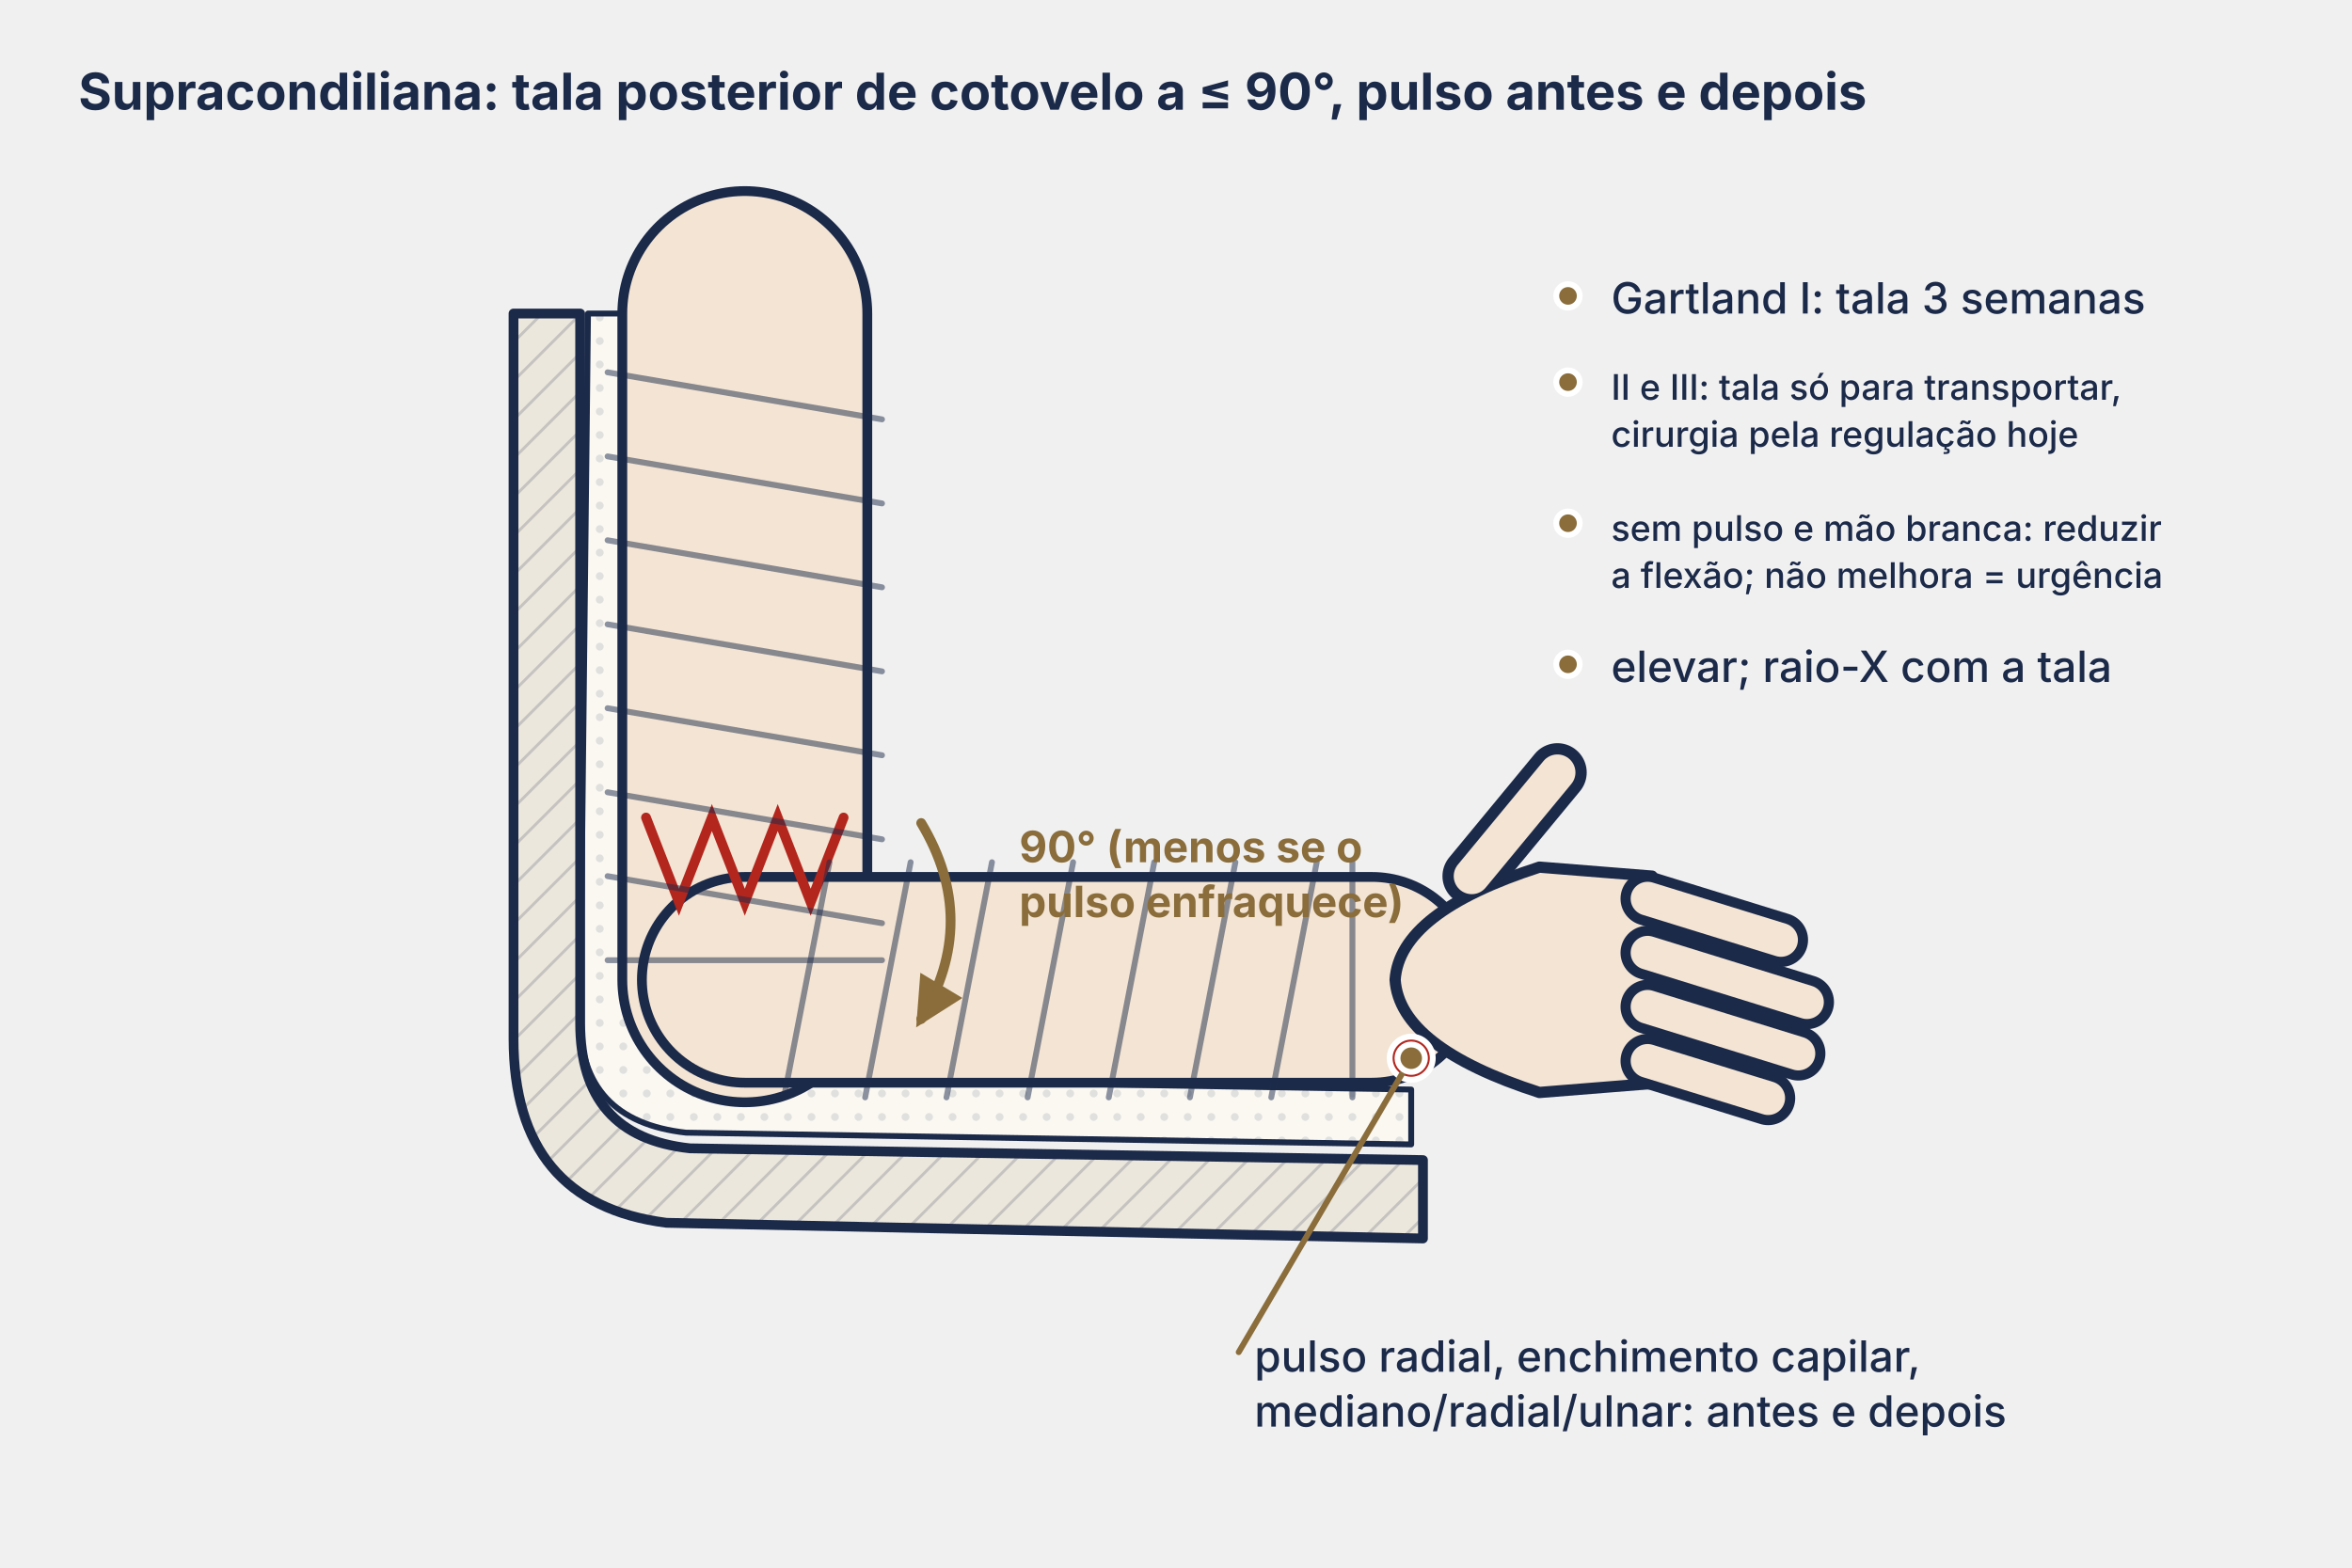
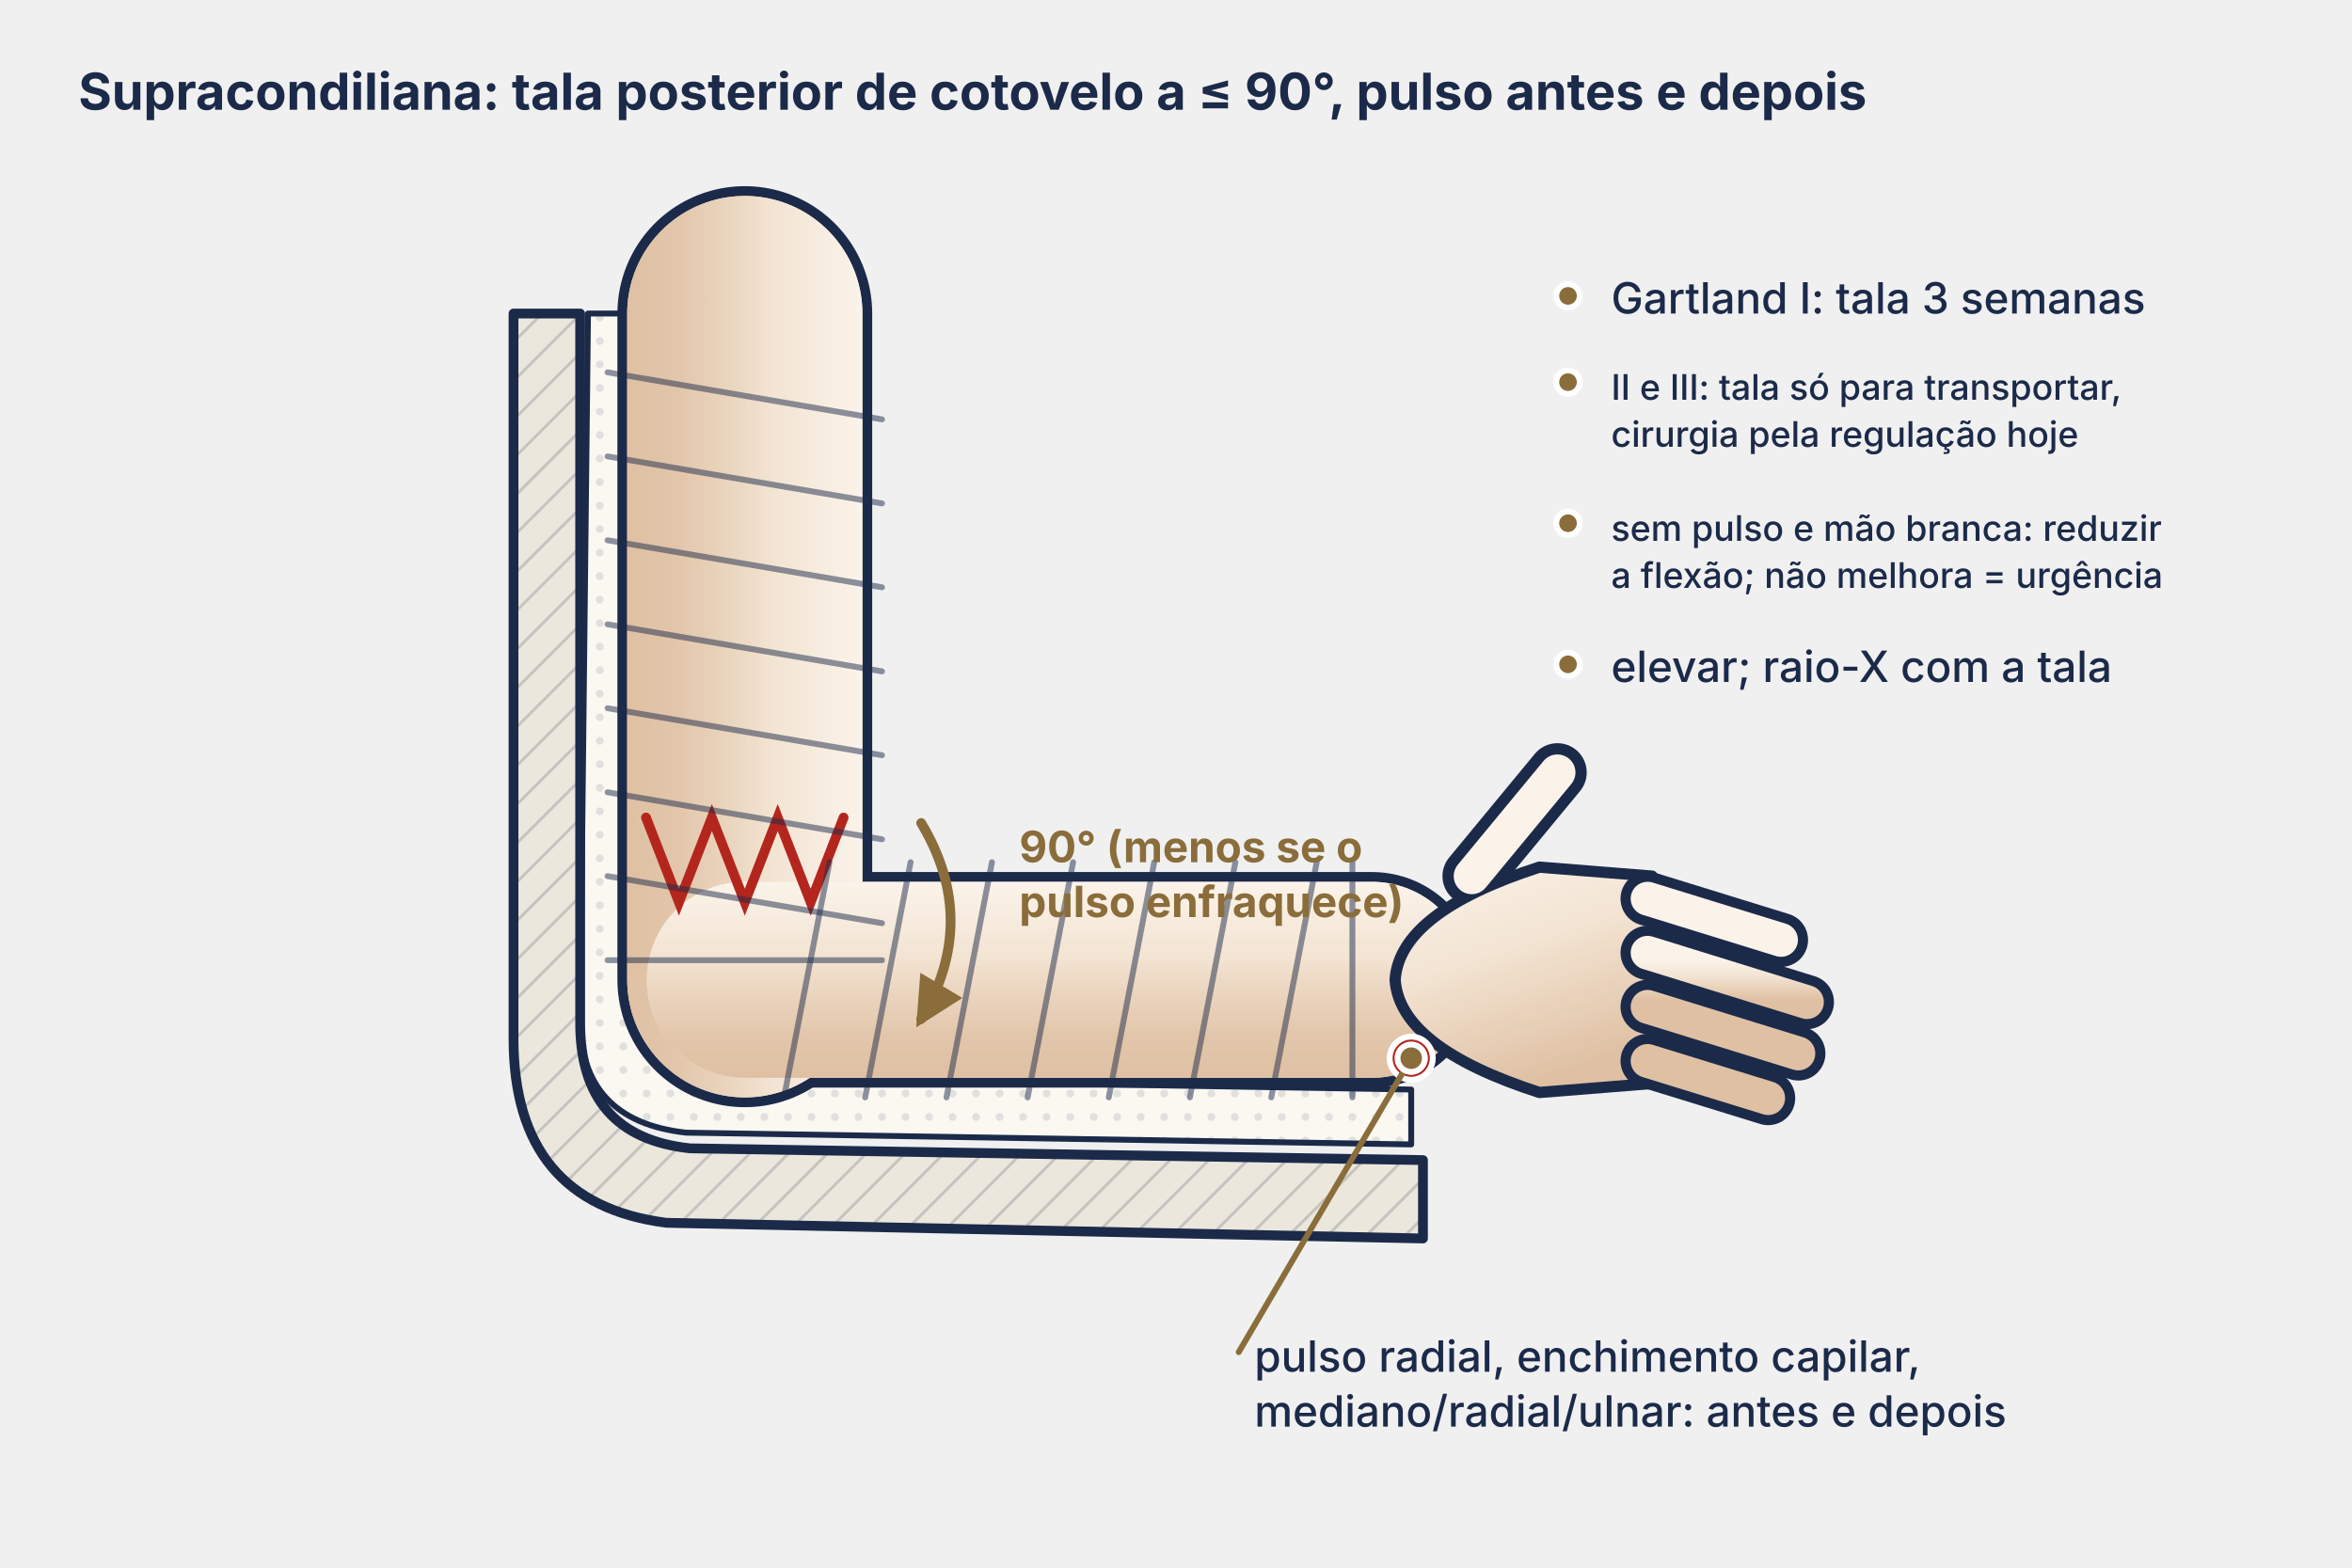
<svg xmlns="http://www.w3.org/2000/svg" viewBox="0 0 1200 800" width="1200" height="800" font-family="Inter, 'Segoe UI', Arial, sans-serif">
  <defs>
    <marker id="ah" viewBox="0 0 10 10" refX="8" refY="5" markerWidth="5" markerHeight="5" orient="auto-start-reverse">
      <path d="M0 0 L10 5 L0 10 z" fill="#8a6d3b" />
    </marker>
    <marker id="ahr" viewBox="0 0 10 10" refX="8" refY="5" markerWidth="5" markerHeight="5" orient="auto-start-reverse">
      <path d="M0 0 L10 5 L0 10 z" fill="#b3261e" />
    </marker>
    <marker id="ahn" viewBox="0 0 10 10" refX="8" refY="5" markerWidth="5" markerHeight="5" orient="auto-start-reverse">
      <path d="M0 0 L10 5 L0 10 z" fill="#1c2a4a" />
    </marker>
    <pattern id="hatch" width="14" height="14" patternUnits="userSpaceOnUse" patternTransform="rotate(45)">
      <line x1="0" y1="0" x2="0" y2="14" stroke="#1c2a4a" stroke-opacity="0.18" stroke-width="3" />
    </pattern>
    <pattern id="cotton" width="12" height="12" patternUnits="userSpaceOnUse">
      <circle cx="6" cy="6" r="2" fill="#1c2a4a" fill-opacity="0.12" />
    </pattern>
    <pattern id="cloth" width="16" height="16" patternUnits="userSpaceOnUse">
      <path d="M0 8 H16 M8 0 V16" stroke="#1c2a4a" stroke-opacity="0.08" stroke-width="2" />
    </pattern>
  </defs>
  <path d="M300 160 L330 160 L330 520 Q330 548 360 550 L720 556 L720 584 L350 578 Q296 572 296 520 Z" fill="#fbf8f2" stroke="#1c2a4a" stroke-width="3" stroke-linecap="round" stroke-linejoin="round" />
  <path d="M300 160 L330 160 L330 520 Q330 548 360 550 L720 556 L720 584 L350 578 Q296 572 296 520 Z" fill="url(#cotton)" stroke="none" stroke-width="5" stroke-linecap="round" stroke-linejoin="round" />
  <path d="M262 160 L296 160 L296 522 Q296 580 352 586 L726 592 L726 632 L340 624 Q262 614 262 530 Z" fill="#ece7dc" stroke="#1c2a4a" stroke-width="5" stroke-linecap="round" stroke-linejoin="round" />
  <path d="M262 160 L296 160 L296 522 Q296 580 352 586 L726 592 L726 632 L340 624 Q262 614 262 530 Z" fill="url(#hatch)" stroke="none" stroke-width="5" stroke-linecap="round" stroke-linejoin="round" />
  <path d="M380 160 L380 500" fill="none" stroke="#1c2a4a" stroke-width="130" stroke-linecap="round" stroke-linejoin="round" />
+   <path d="M380 500 L700 500" fill="none" stroke="#1c2a4a" stroke-width="110" stroke-linecap="round" stroke-linejoin="round" />
  <path d="M380 160 L380 500" fill="none" stroke="#f3e4d3" stroke-width="120" stroke-linecap="round" stroke-linejoin="round" />
-   <path d="M380 500 L700 500" fill="none" stroke="#1c2a4a" stroke-width="110" stroke-linecap="round" stroke-linejoin="round" />
+   <defs>
+     <linearGradient id="cg150" gradientUnits="userSpaceOnUse" x1="440" y1="330" x2="320" y2="330">
+       <stop offset="0" stop-color="#fbf3ea" />
+       <stop offset="0.38" stop-color="#f3e4d3" />
+       <stop offset="0.8" stop-color="#dfc0a3" stop-opacity="0.85" />
+       <stop offset="1" stop-color="#dfc0a3" />
+     </linearGradient>
+   </defs>
+   <path d="M380 160 L380 500" fill="none" stroke="url(#cg150)" stroke-width="120" stroke-linecap="round" stroke-linejoin="round" />
  <path d="M380 500 L700 500" fill="none" stroke="#f3e4d3" stroke-width="100" stroke-linecap="round" stroke-linejoin="round" />
+   <defs>
+     <linearGradient id="cg151" gradientUnits="userSpaceOnUse" x1="540" y1="450" x2="540" y2="550">
+       <stop offset="0" stop-color="#fbf3ea" />
+       <stop offset="0.38" stop-color="#f3e4d3" />
+       <stop offset="0.8" stop-color="#dfc0a3" stop-opacity="0.85" />
+       <stop offset="1" stop-color="#dfc0a3" />
+     </linearGradient>
+   </defs>
+   <path d="M380 500 L700 500" fill="none" stroke="url(#cg151)" stroke-width="100" stroke-linecap="round" stroke-linejoin="round" />
  <g transform="translate(790 500) rotate(0) scale(1.15)">
+     <defs>
+       <linearGradient id="hg152f" gradientUnits="userSpaceOnUse" x1="0" y1="-9" x2="0" y2="9">
+         <stop offset="0" stop-color="#fbf3ea" />
+         <stop offset="0.4" stop-color="#f3e4d3" />
+         <stop offset="1" stop-color="#dfc0a3" />
+       </linearGradient>
+       <linearGradient id="hg152p" x1="0" y1="0" x2="0.4" y2="1">
+         <stop offset="0" stop-color="#fbf3ea" />
+         <stop offset="0.45" stop-color="#f3e4d3" />
+         <stop offset="1" stop-color="#dfc0a3" />
+       </linearGradient>
+     </defs>
    <path d="M-34 -46 L4 -92" fill="none" stroke="#1c2a4a" stroke-width="26" stroke-linecap="round" stroke-linejoin="round" />
-     <path d="M-4 -50 L46 -46 Q60 0 46 46 L-4 50 Q-66 30 -68 0 Q-66 -30 -4 -50 Z" fill="#f3e4d3" stroke="#1c2a4a" stroke-width="5" stroke-linecap="round" stroke-linejoin="round" />
+     <path d="M-4 -50 L46 -46 Q60 0 46 46 L-4 50 Q-66 30 -68 0 Q-66 -30 -4 -50 Z" fill="url(#hg152p)" stroke="#1c2a4a" stroke-width="5" stroke-linecap="round" stroke-linejoin="round" />
    <path d="M44 -36 L103.2 -17.7" fill="none" stroke="#1c2a4a" stroke-width="24" stroke-linecap="round" stroke-linejoin="round" />
    <path d="M44 -12 L114.7 9.9" fill="none" stroke="#1c2a4a" stroke-width="24" stroke-linecap="round" stroke-linejoin="round" />
    <path d="M44 12 L110.9 32.7" fill="none" stroke="#1c2a4a" stroke-width="24" stroke-linecap="round" stroke-linejoin="round" />
    <path d="M44 36 L97.5 52.5" fill="none" stroke="#1c2a4a" stroke-width="24" stroke-linecap="round" stroke-linejoin="round" />
-     <path d="M44 -36 L103.2 -17.7" fill="none" stroke="#f3e4d3" stroke-width="15" stroke-linecap="round" stroke-linejoin="round" />
-     <path d="M44 -12 L114.7 9.9" fill="none" stroke="#f3e4d3" stroke-width="15" stroke-linecap="round" stroke-linejoin="round" />
-     <path d="M44 12 L110.9 32.7" fill="none" stroke="#f3e4d3" stroke-width="15" stroke-linecap="round" stroke-linejoin="round" />
-     <path d="M44 36 L97.5 52.5" fill="none" stroke="#f3e4d3" stroke-width="15" stroke-linecap="round" stroke-linejoin="round" />
-     <path d="M-34 -46 L4 -92" fill="none" stroke="#f3e4d3" stroke-width="16" stroke-linecap="round" stroke-linejoin="round" />
+     <path d="M44 -36 L103.2 -17.7" fill="none" stroke="url(#hg152f)" stroke-width="15" stroke-linecap="round" stroke-linejoin="round" />
+     <path d="M44 -12 L114.7 9.9" fill="none" stroke="url(#hg152f)" stroke-width="15" stroke-linecap="round" stroke-linejoin="round" />
+     <path d="M44 12 L110.9 32.7" fill="none" stroke="url(#hg152f)" stroke-width="15" stroke-linecap="round" stroke-linejoin="round" />
+     <path d="M44 36 L97.5 52.5" fill="none" stroke="url(#hg152f)" stroke-width="15" stroke-linecap="round" stroke-linejoin="round" />
+     <path d="M-34 -46 L4 -92" fill="none" stroke="url(#hg152f)" stroke-width="16" stroke-linecap="round" stroke-linejoin="round" />
  </g>
  <path d="M430.4 417.2 L413.6 460.4 L396.8 417.2 L380 460.4 L363.2 417.2 L346.4 460.4 L329.6 417.2" fill="none" stroke="#b3261e" stroke-width="5" stroke-linecap="round" stroke-linejoin="miter" />
  <path d="M310 190 L450 214" fill="none" stroke="#1c2a4a" stroke-width="3" stroke-linecap="round" stroke-linejoin="round" opacity="0.5" />
  <path d="M310 232.9 L450 256.9" fill="none" stroke="#1c2a4a" stroke-width="3" stroke-linecap="round" stroke-linejoin="round" opacity="0.5" />
  <path d="M310 275.7 L450 299.7" fill="none" stroke="#1c2a4a" stroke-width="3" stroke-linecap="round" stroke-linejoin="round" opacity="0.5" />
  <path d="M310 318.6 L450 342.6" fill="none" stroke="#1c2a4a" stroke-width="3" stroke-linecap="round" stroke-linejoin="round" opacity="0.5" />
  <path d="M310 361.4 L450 385.4" fill="none" stroke="#1c2a4a" stroke-width="3" stroke-linecap="round" stroke-linejoin="round" opacity="0.5" />
  <path d="M310 404.3 L450 428.3" fill="none" stroke="#1c2a4a" stroke-width="3" stroke-linecap="round" stroke-linejoin="round" opacity="0.5" />
  <path d="M310 447.1 L450 471.1" fill="none" stroke="#1c2a4a" stroke-width="3" stroke-linecap="round" stroke-linejoin="round" opacity="0.5" />
  <path d="M310 490 L450 490" fill="none" stroke="#1c2a4a" stroke-width="3" stroke-linecap="round" stroke-linejoin="round" opacity="0.5" />
  <path d="M400 560 L423.2 440" fill="none" stroke="#1c2a4a" stroke-width="3" stroke-linecap="round" stroke-linejoin="round" opacity="0.5" />
  <path d="M441.4 560 L464.6 440" fill="none" stroke="#1c2a4a" stroke-width="3" stroke-linecap="round" stroke-linejoin="round" opacity="0.5" />
  <path d="M482.9 560 L506.1 440" fill="none" stroke="#1c2a4a" stroke-width="3" stroke-linecap="round" stroke-linejoin="round" opacity="0.5" />
  <path d="M524.3 560 L547.5 440" fill="none" stroke="#1c2a4a" stroke-width="3" stroke-linecap="round" stroke-linejoin="round" opacity="0.5" />
  <path d="M565.7 560 L588.9 440" fill="none" stroke="#1c2a4a" stroke-width="3" stroke-linecap="round" stroke-linejoin="round" opacity="0.5" />
  <path d="M607.1 560 L630.3 440" fill="none" stroke="#1c2a4a" stroke-width="3" stroke-linecap="round" stroke-linejoin="round" opacity="0.5" />
  <path d="M648.6 560 L671.8 440" fill="none" stroke="#1c2a4a" stroke-width="3" stroke-linecap="round" stroke-linejoin="round" opacity="0.5" />
  <path d="M690 560 L690 440" fill="none" stroke="#1c2a4a" stroke-width="3" stroke-linecap="round" stroke-linejoin="round" opacity="0.5" />
  <path d="M470 420 Q500 470 470 520" fill="none" stroke="#8a6d3b" stroke-width="5" stroke-linecap="round" stroke-linejoin="round" marker-end="url(#ah)" />
  <text x="520" y="440" font-size="22" text-anchor="start" font-weight="700" fill="#8a6d3b">90° (menos se o</text>
  <text x="520" y="468" font-size="22" text-anchor="start" font-weight="700" fill="#8a6d3b">pulso enfraquece)</text>
  <circle cx="720" cy="540" r="11" fill="#b3261e" stroke="#ffffff" stroke-width="3" />
  <path d="M632 690 L720 540" fill="none" stroke="#8a6d3b" stroke-width="3" stroke-linecap="round" stroke-linejoin="round" />
  <circle cx="720" cy="540" r="7" fill="#8a6d3b" stroke="#ffffff" stroke-width="3" />
  <text x="640" y="700" font-size="22" text-anchor="start" font-weight="500" fill="#1c2a4a">pulso radial, enchimento capilar,</text>
  <text x="640" y="728" font-size="22" text-anchor="start" font-weight="500" fill="#1c2a4a">mediano/radial/ulnar: antes e depois</text>
  <circle cx="800" cy="151" r="6" fill="#8a6d3b" stroke="#ffffff" stroke-width="3" />
  <text x="822" y="160" font-size="22" text-anchor="start" font-weight="500" fill="#1c2a4a">Gartland I: tala 3 semanas</text>
  <circle cx="800" cy="195" r="6" fill="#8a6d3b" stroke="#ffffff" stroke-width="3" />
  <text x="822" y="204" font-size="18" text-anchor="start" font-weight="500" fill="#1c2a4a">II e III: tala só para transportar,</text>
  <text x="822" y="228" font-size="18" text-anchor="start" font-weight="500" fill="#1c2a4a">   cirurgia pela regulação hoje</text>
  <circle cx="800" cy="267" r="6" fill="#8a6d3b" stroke="#ffffff" stroke-width="3" />
  <text x="822" y="276" font-size="18" text-anchor="start" font-weight="500" fill="#1c2a4a">sem pulso e mão branca: reduzir</text>
  <text x="822" y="300" font-size="18" text-anchor="start" font-weight="500" fill="#1c2a4a">   a flexão; não melhora = urgência</text>
  <circle cx="800" cy="339" r="6" fill="#8a6d3b" stroke="#ffffff" stroke-width="3" />
  <text x="822" y="348" font-size="22" text-anchor="start" font-weight="500" fill="#1c2a4a">elevar; raio-X com a tala</text>
  <text x="40" y="56" font-size="26" text-anchor="start" font-weight="700" fill="#1c2a4a" data-top="1">Supracondiliana: tala posterior de cotovelo a ≤ 90°, pulso antes e depois</text>
</svg>
